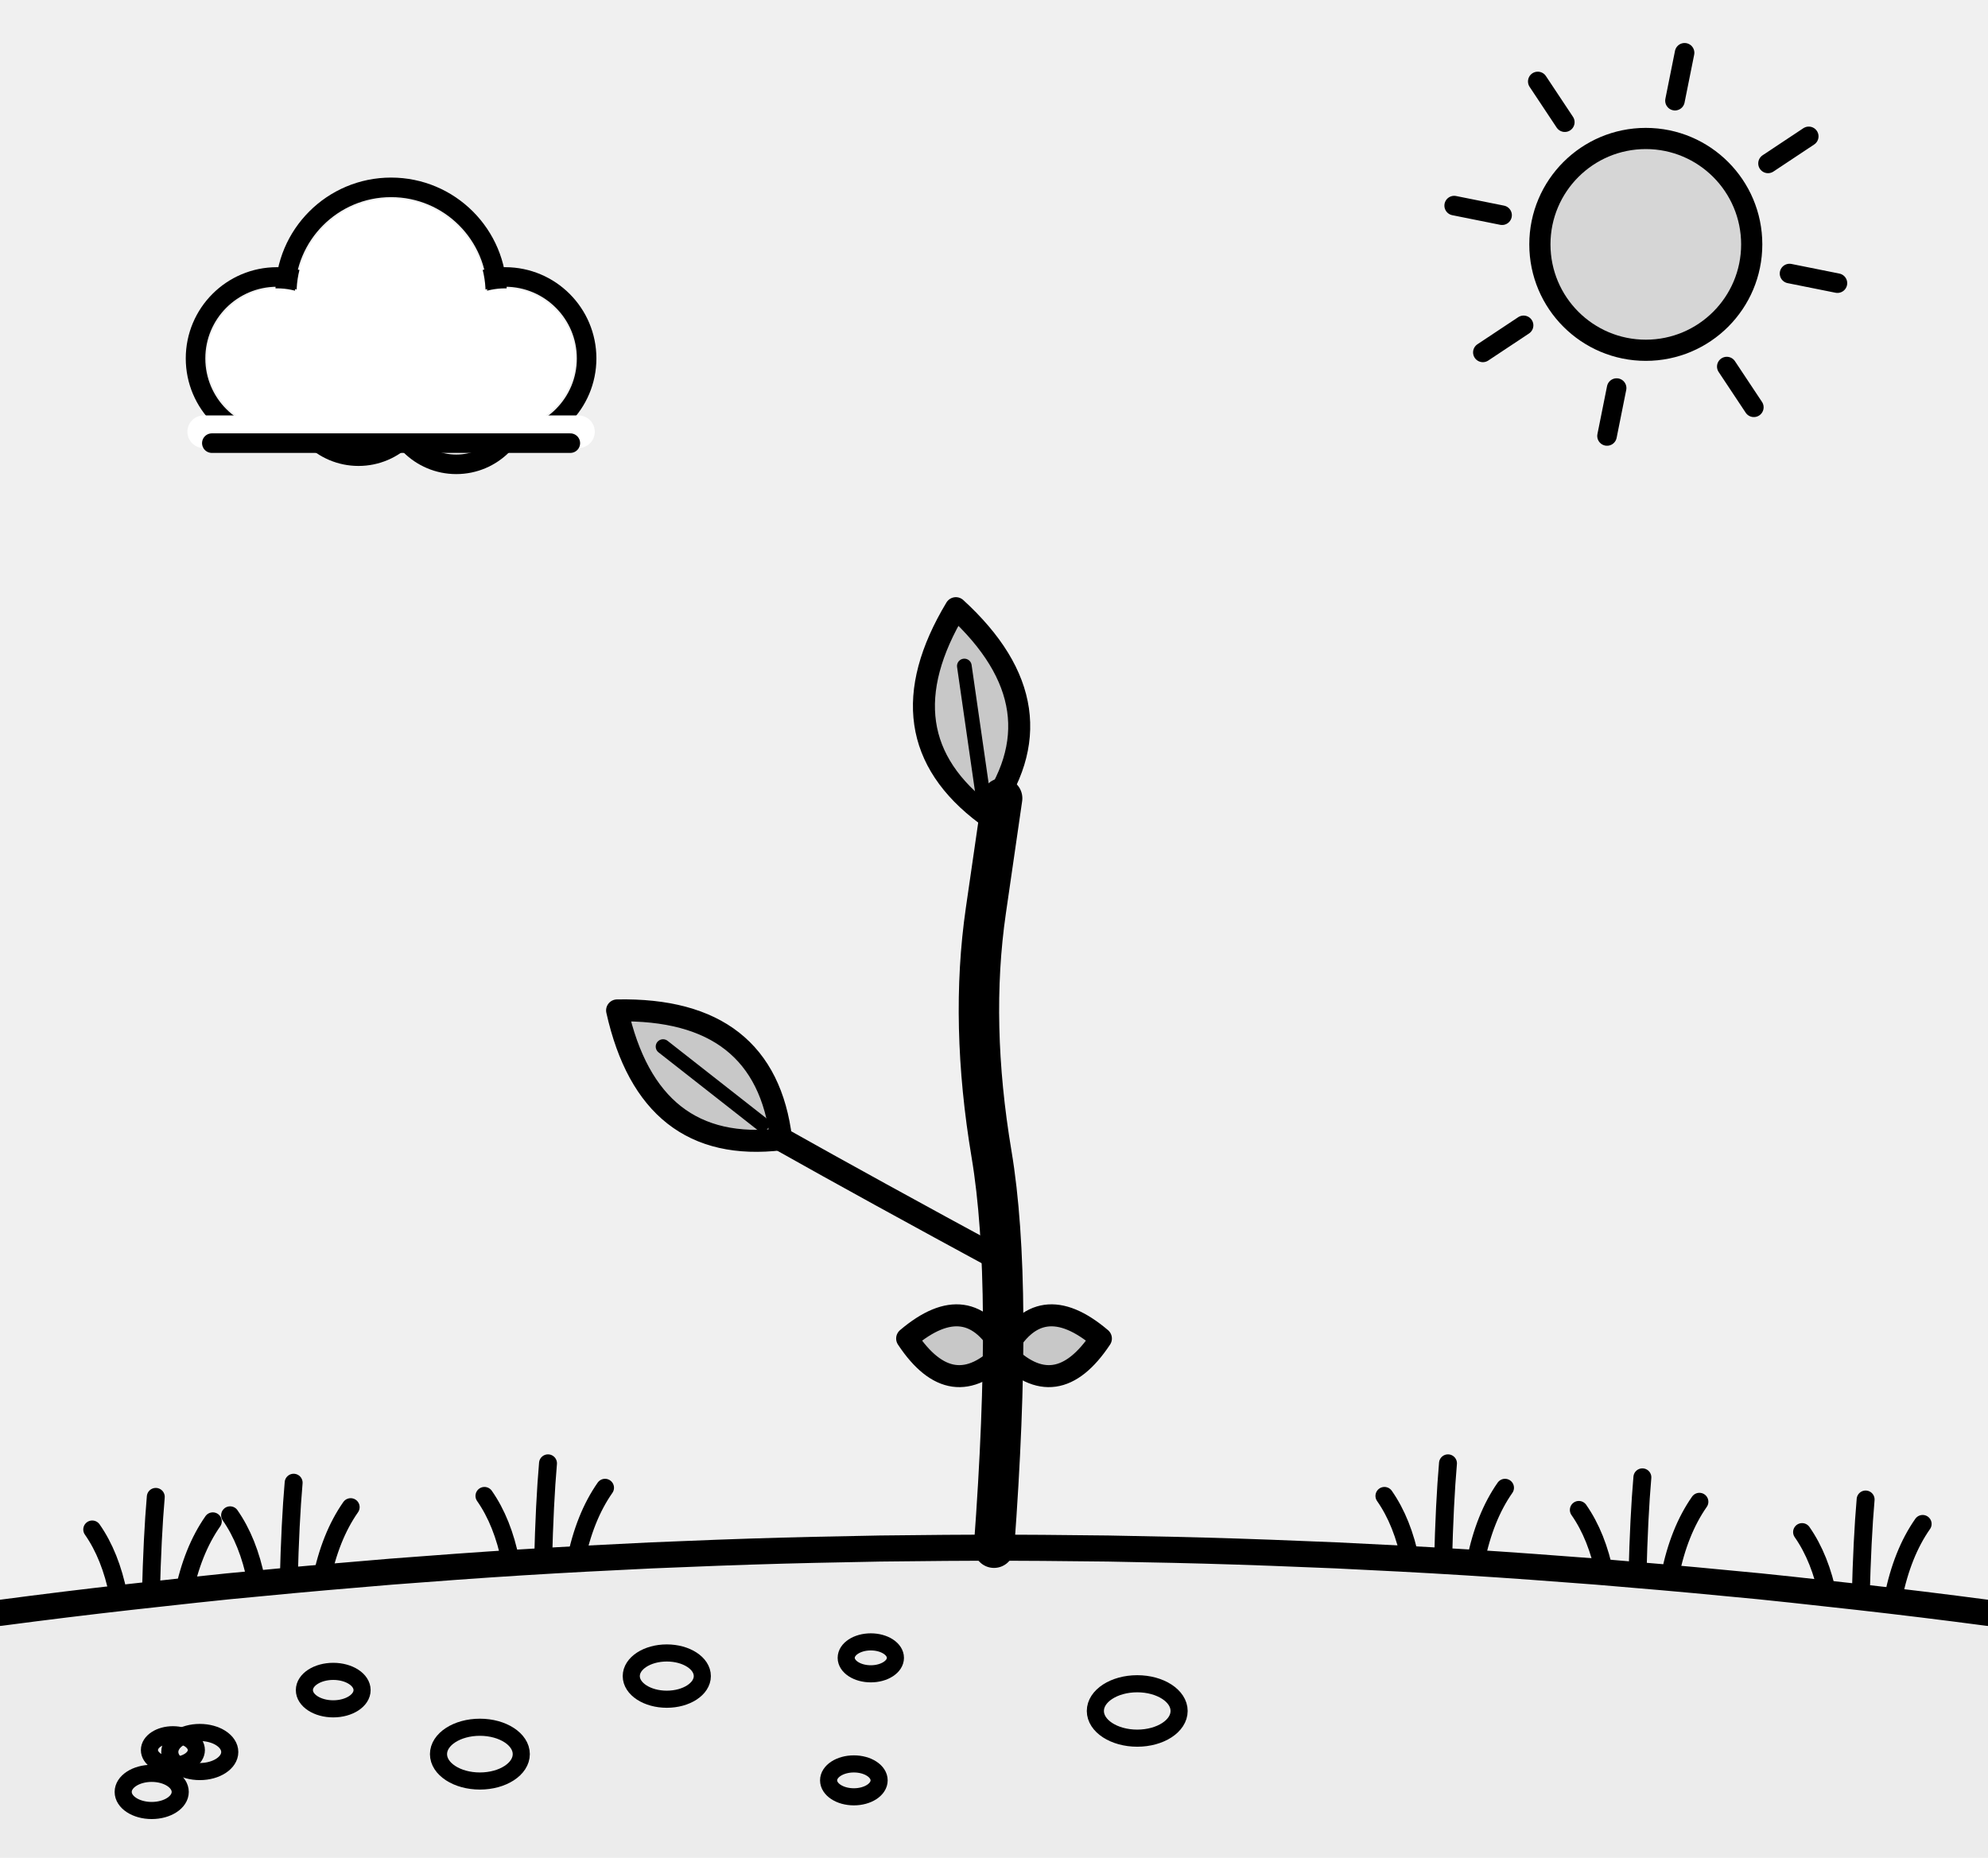
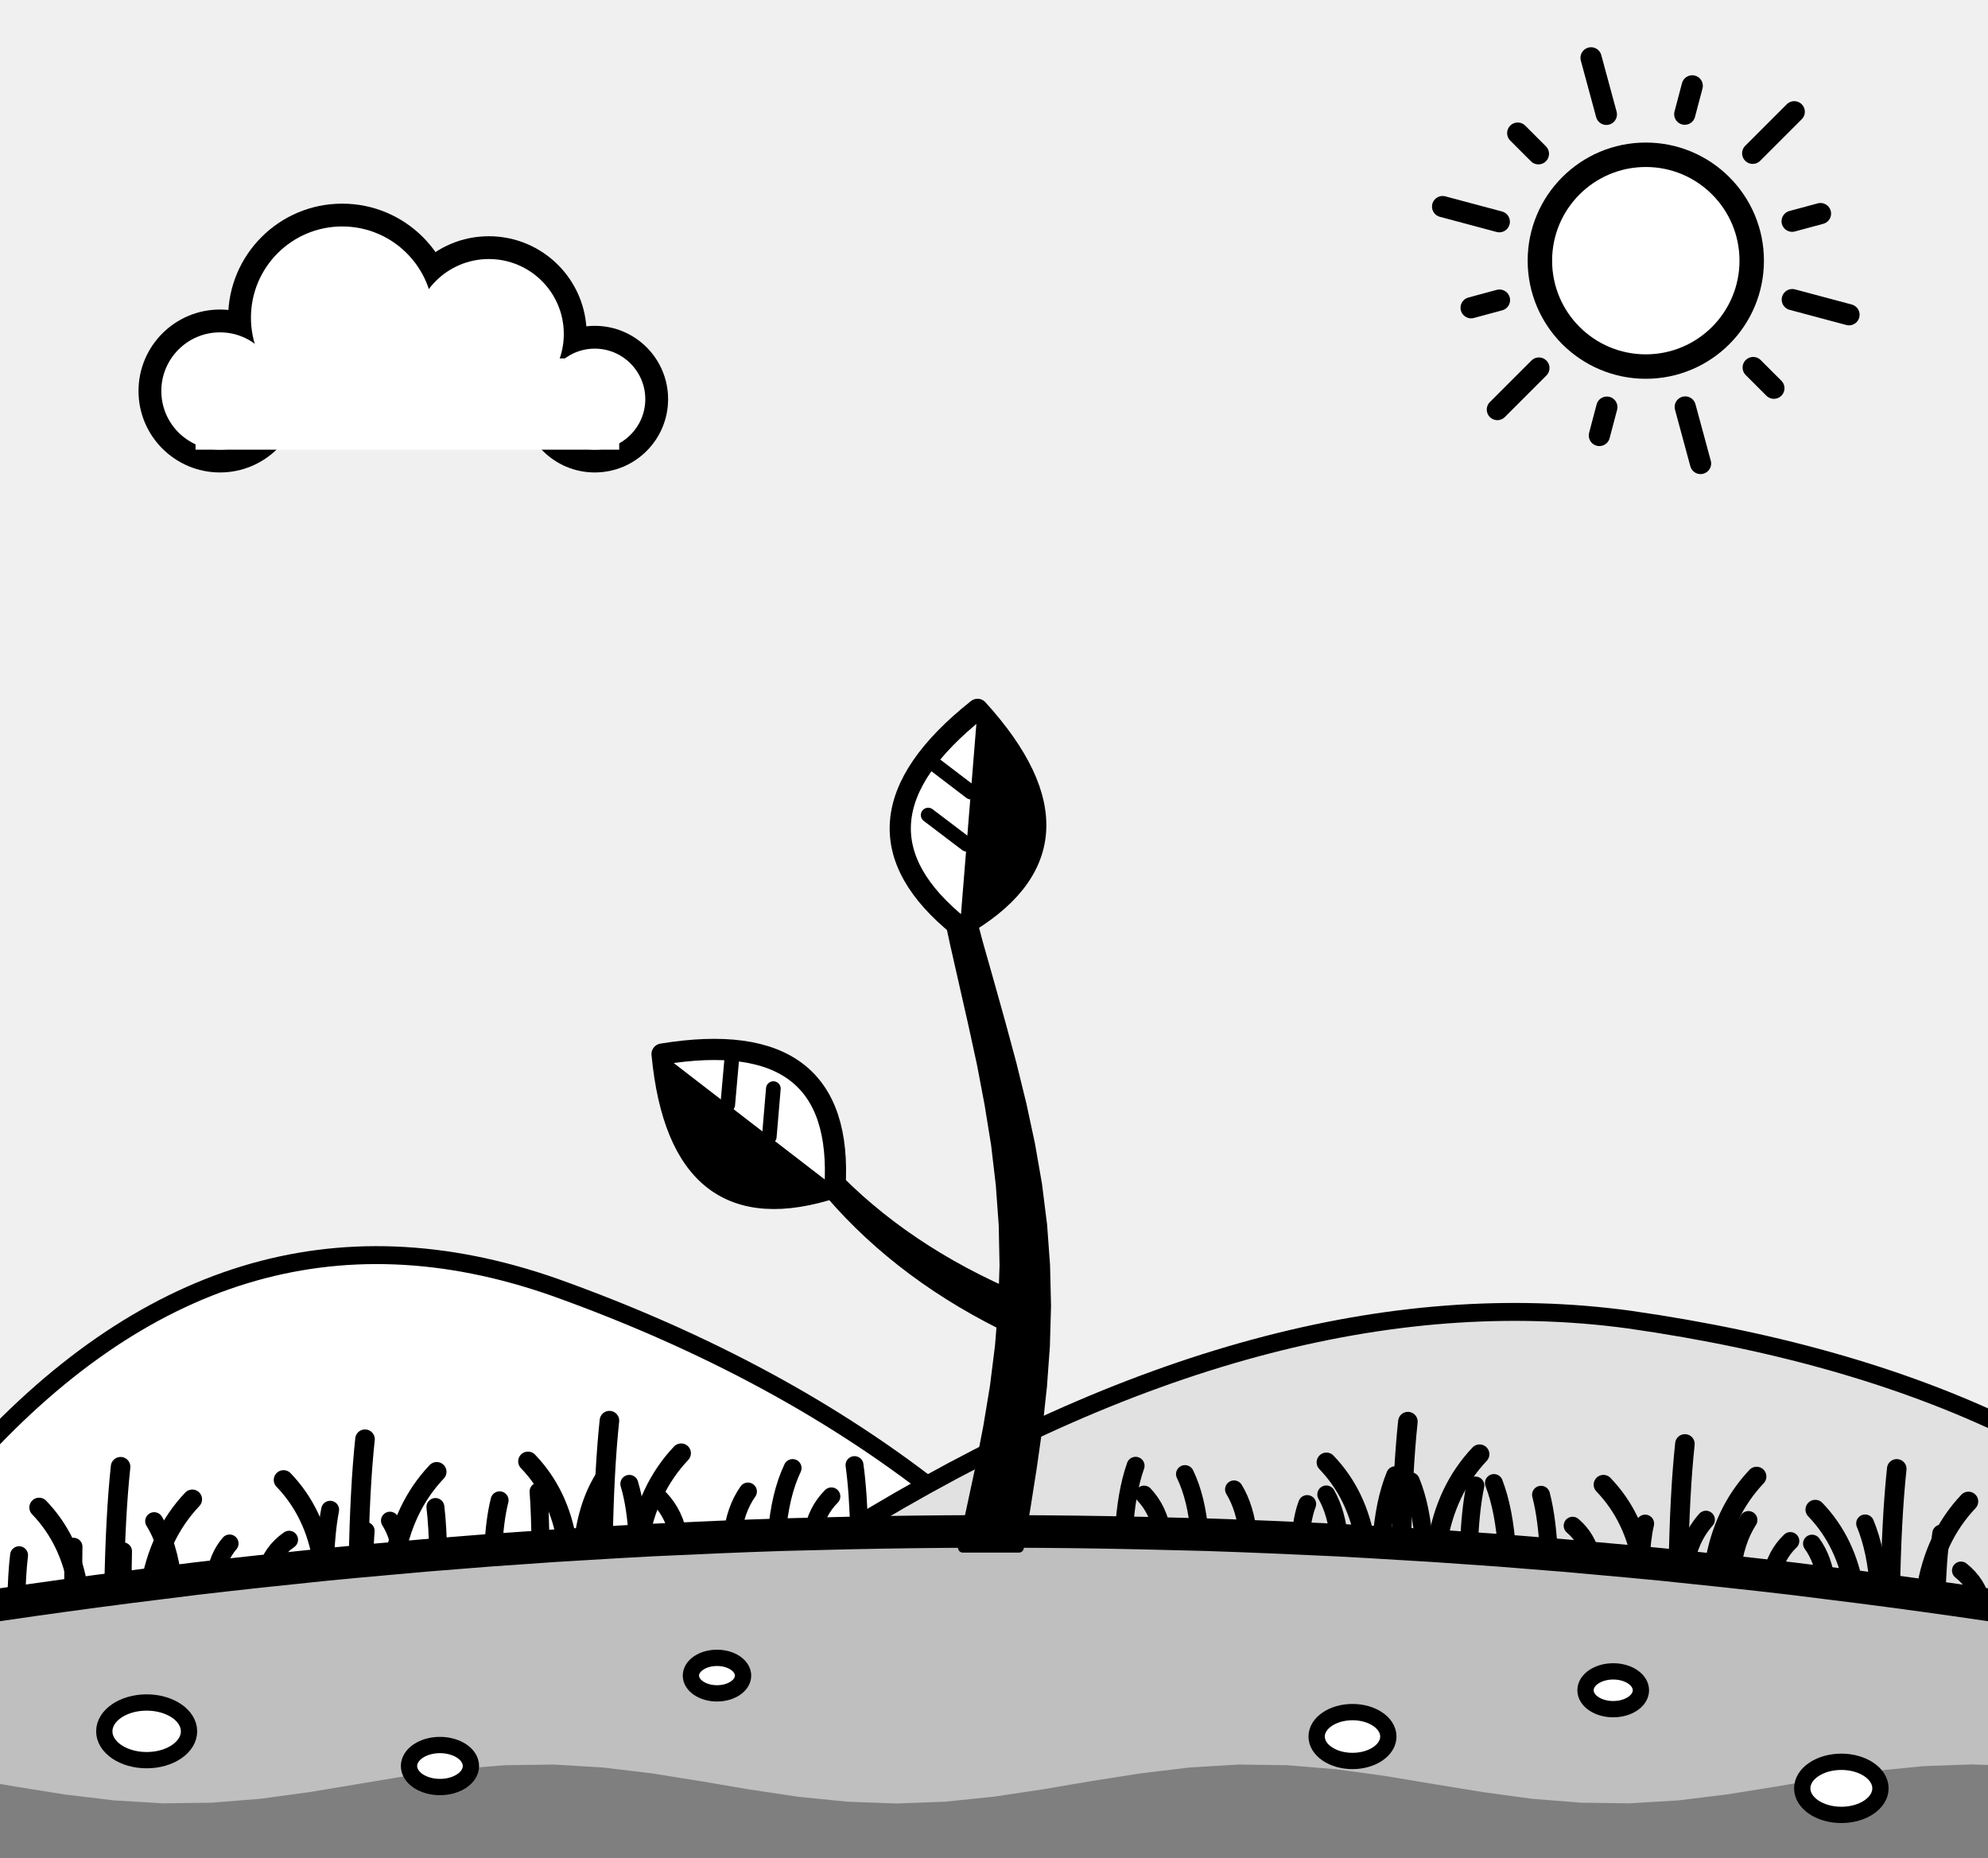
<svg xmlns="http://www.w3.org/2000/svg" width="122" height="114" viewBox="0 0 122 114">
-   <g id="shade">
-     <circle cx="101" cy="15" r="6.5" fill="rgb(214,214,214)" />
-     <path d="M0,99 L2,98.74 L4,98.49 L6,98.25 L8,98.02 L10,97.8 L12,97.58 L14,97.37 L16,97.18 L18,96.99 L20,96.81 L22,96.64 L24,96.47 L26,96.32 L28,96.17 L30,96.03 L32,95.9 L34,95.78 L36,95.67 L38,95.57 L40,95.47 L42,95.39 L44,95.31 L46,95.24 L48,95.18 L50,95.13 L52,95.09 L54,95.05 L56,95.03 L58,95.01 L60,95 L62,95 L64,95.01 L66,95.03 L68,95.05 L70,95.09 L72,95.13 L74,95.18 L76,95.24 L78,95.31 L80,95.39 L82,95.47 L84,95.57 L86,95.67 L88,95.78 L90,95.9 L92,96.03 L94,96.17 L96,96.32 L98,96.47 L100,96.64 L102,96.81 L104,96.99 L106,97.18 L108,97.37 L110,97.58 L112,97.8 L114,98.02 L116,98.25 L118,98.49 L120,98.74 L122,99 L122,114 L0,114 Z" fill="rgb(236,236,236)" />
-     <path d="M47.94,69.93 Q46.97,61.84 37.87,62.02 Q39.85,70.9 47.94,69.93 Z" fill="rgb(200,200,200)" />
-     <path d="M60.5,50 Q65.37,43.47 58.66,37.33 Q53.97,45.13 60.5,50 Z" fill="rgb(200,200,200)" />
-     <path d="M61.62,83 Q59.46,78.94 55.67,82.16 Q58.42,86.31 61.62,83 Z" fill="rgb(200,200,200)" />
-     <path d="M61.62,83 Q64.81,86.31 67.56,82.16 Q63.77,78.94 61.62,83 Z" fill="rgb(200,200,200)" />
-   </g>
-   <g id="ink" fill="none" stroke="#000" stroke-linecap="round" stroke-linejoin="round">
-     <circle cx="101" cy="15" r="6.5" stroke-width="1.3" />
-     <path d="M109.82,16.79 L112.76,17.38" stroke-width="1.2" />
-     <path d="M105.97,22.5 L107.63,25" stroke-width="1.2" />
-     <path d="M99.21,23.82 L98.62,26.76" stroke-width="1.2" />
-     <path d="M93.5,19.97 L91,21.63" stroke-width="1.2" />
-     <path d="M92.18,13.21 L89.24,12.62" stroke-width="1.2" />
-     <path d="M96.03,7.5 L94.37,5" stroke-width="1.2" />
-     <path d="M102.79,6.18 L103.38,3.24" stroke-width="1.2" />
-     <path d="M108.5,10.03 L111,8.37" stroke-width="1.2" />
-     <circle cx="17" cy="22" r="5" stroke-width="1.2" />
-     <circle cx="24" cy="18" r="6.5" stroke-width="1.2" />
-     <circle cx="31" cy="22" r="5" stroke-width="1.2" />
-     <circle cx="22" cy="24" r="4" stroke-width="1.2" />
-     <circle cx="28" cy="24.5" r="4" stroke-width="1.2" />
-     <circle cx="17" cy="22" r="4.3" fill="#fff" stroke="none" />
-     <circle cx="24" cy="18" r="5.8" fill="#fff" stroke="none" />
-     <circle cx="31" cy="22" r="4.3" fill="#fff" stroke="none" />
-     <circle cx="22" cy="24" r="3.3" fill="#fff" stroke="none" />
-     <circle cx="28" cy="24.5" r="3.3" fill="#fff" stroke="none" />
-     <path d="M12.5,26.5 L35.5,26.5" stroke="#fff" stroke-width="2" />
-     <path d="M13,27.2 L35,27.2" stroke-width="1.2" />
-     <path d="M0,99 L2,98.74 L4,98.49 L6,98.25 L8,98.02 L10,97.8 L12,97.58 L14,97.37 L16,97.18 L18,96.99 L20,96.81 L22,96.64 L24,96.47 L26,96.32 L28,96.17 L30,96.03 L32,95.9 L34,95.78 L36,95.67 L38,95.57 L40,95.47 L42,95.39 L44,95.31 L46,95.24 L48,95.18 L50,95.13 L52,95.09 L54,95.05 L56,95.03 L58,95.01 L60,95 L62,95 L64,95.01 L66,95.03 L68,95.05 L70,95.09 L72,95.13 L74,95.18 L76,95.24 L78,95.31 L80,95.39 L82,95.47 L84,95.57 L86,95.67 L88,95.78 L90,95.9 L92,96.03 L94,96.17 L96,96.32 L98,96.47 L100,96.64 L102,96.81 L104,96.99 L106,97.18 L108,97.37 L110,97.58 L112,97.8 L114,98.02 L116,98.25 L118,98.49 L120,98.74 L122,99" stroke-width="1.6" />
-     <ellipse cx="40.92" cy="102.88" rx="2.18" ry="1.42" stroke-width="1.05" />
-     <ellipse cx="12.26" cy="107.54" rx="1.84" ry="1.2" stroke-width="1.05" />
-     <ellipse cx="10.61" cy="107.42" rx="1.44" ry="0.94" stroke-width="1.05" />
-     <ellipse cx="53.44" cy="101.76" rx="1.51" ry="0.98" stroke-width="1.05" />
-     <ellipse cx="52.4" cy="109.28" rx="1.55" ry="1.01" stroke-width="1.05" />
-     <ellipse cx="29.45" cy="107.67" rx="2.54" ry="1.65" stroke-width="1.05" />
-     <ellipse cx="69.79" cy="105.02" rx="2.57" ry="1.67" stroke-width="1.05" />
-     <ellipse cx="9.31" cy="109.99" rx="1.75" ry="1.14" stroke-width="1.05" />
-     <ellipse cx="20.45" cy="103.74" rx="1.77" ry="1.15" stroke-width="1.05" />
-     <path d="M7.26,97.88 Q6.78,95.48 5.66,93.88" stroke-width="1.1" />
-     <path d="M9.26,97.88 Q9.35,94.28 9.56,91.88" stroke-width="1.1" />
-     <path d="M11.26,97.88 Q11.8,95.18 13.06,93.38" stroke-width="1.1" />
-     <path d="M15.72,97.01 Q15.24,94.61 14.12,93.01" stroke-width="1.1" />
-     <path d="M17.72,97.01 Q17.81,93.41 18.02,91.01" stroke-width="1.1" />
-     <path d="M19.72,97.01 Q20.26,94.31 21.52,92.51" stroke-width="1.1" />
-     <path d="M31.33,95.82 Q30.85,93.42 29.73,91.82" stroke-width="1.1" />
-     <path d="M33.33,95.82 Q33.42,92.22 33.63,89.82" stroke-width="1.1" />
-     <path d="M35.33,95.82 Q35.87,93.12 37.13,91.32" stroke-width="1.1" />
-     <path d="M86.56,95.82 Q86.08,93.42 84.96,91.82" stroke-width="1.1" />
-     <path d="M88.56,95.82 Q88.65,92.22 88.86,89.82" stroke-width="1.1" />
-     <path d="M90.56,95.82 Q91.1,93.12 92.36,91.32" stroke-width="1.1" />
-     <path d="M98.49,96.68 Q98.01,94.28 96.89,92.68" stroke-width="1.1" />
-     <path d="M100.49,96.68 Q100.58,93.08 100.79,90.68" stroke-width="1.1" />
-     <path d="M102.49,96.68 Q103.03,93.98 104.29,92.18" stroke-width="1.1" />
-     <path d="M112.19,98.04 Q111.71,95.64 110.59,94.04" stroke-width="1.1" />
-     <path d="M114.19,98.04 Q114.28,94.44 114.49,92.04" stroke-width="1.1" />
-     <path d="M116.19,98.04 Q116.73,95.34 117.99,93.54" stroke-width="1.1" />
-     <path d="M61,95 Q62.2,78.9 60.85,70.85 Q59.5,62.8 60.5,55.9 L61.5,49" stroke-width="2.48" />
-     <path d="M61.74,77.52 Q53.34,72.97 47.94,69.93" stroke-width="1.46" />
-     <path d="M47.94,69.93 Q46.97,61.84 37.87,62.02 Q39.85,70.9 47.94,69.93 Z" stroke-width="1.35" fill="#fff" fill-opacity="0" />
-     <path d="M46.76,69 L40.69,64.24" stroke-width="0.9" />
-     <path d="M60.5,50 Q65.37,43.47 58.66,37.33 Q53.97,45.13 60.5,50 Z" stroke-width="1.35" fill="#fff" fill-opacity="0" />
-     <path d="M60.28,48.52 L59.18,40.88" stroke-width="0.9" />
-     <path d="M61.62,83 Q59.46,78.94 55.67,82.16 Q58.42,86.31 61.62,83 Z" stroke-width="1.35" fill="#fff" fill-opacity="0" />
-     <path d="M61.62,83 Q64.81,86.31 67.56,82.16 Q63.77,78.94 61.62,83 Z" stroke-width="1.35" fill="#fff" fill-opacity="0" />
+   <g stroke-linecap="round" stroke-linejoin="round">
+     <path d="M109.99,18.39 L113.47,19.32" fill="none" stroke="#000" stroke-width="1.3" />
+     <path d="M107.59,22.56 L108.86,23.83" fill="none" stroke="#000" stroke-width="1.3" />
+     <path d="M103.42,24.98 L104.36,28.45" fill="none" stroke="#000" stroke-width="1.3" />
+     <path d="M98.61,24.99 L98.15,26.73" fill="none" stroke="#000" stroke-width="1.3" />
+     <path d="M94.44,22.59 L91.89,25.14" fill="none" stroke="#000" stroke-width="1.3" />
+     <path d="M92.02,18.42 L90.28,18.89" fill="none" stroke="#000" stroke-width="1.3" />
+     <path d="M92.01,13.61 L88.53,12.68" fill="none" stroke="#000" stroke-width="1.3" />
+     <path d="M94.41,9.44 L93.14,8.17" fill="none" stroke="#000" stroke-width="1.3" />
+     <path d="M98.58,7.02 L97.64,3.55" fill="none" stroke="#000" stroke-width="1.3" />
+     <path d="M103.39,7.01 L103.85,5.27" fill="none" stroke="#000" stroke-width="1.3" />
+     <path d="M107.56,9.41 L110.11,6.86" fill="none" stroke="#000" stroke-width="1.3" />
+     <path d="M109.98,13.58 L111.72,13.11" fill="none" stroke="#000" stroke-width="1.3" />
+     <circle cx="101" cy="16" r="6.5" fill="#fff" stroke="#000" stroke-width="1.5" />
+     <clipPath id="c1">
+       <rect x="0" y="0" width="122" height="29" />
+     </clipPath>
+     <g clip-path="url(#c1)">
+       <circle cx="13.5" cy="24" r="5" fill="#000" />
+       <circle cx="21" cy="19.5" r="7" fill="#000" />
+       <circle cx="30" cy="20.5" r="6" fill="#000" />
+       <circle cx="36.5" cy="24.5" r="4.5" fill="#000" />
+     </g>
+     <clipPath id="c2">
+       <rect x="0" y="0" width="122" height="27.6" />
+     </clipPath>
+     <g clip-path="url(#c2)">
+       <circle cx="13.5" cy="24" r="3.6" fill="#fff" />
+       <circle cx="21" cy="19.5" r="5.6" fill="#fff" />
+       <circle cx="30" cy="20.5" r="4.6" fill="#fff" />
+       <circle cx="36.5" cy="24.5" r="3.1" fill="#fff" />
+       <rect x="12" y="22" width="26" height="6" fill="#fff" />
+     </g>
+     <path d="M-2,90 Q14,72 34,79 Q48,84 58,92 L58,110 L-2,110 Z" fill="#fff" stroke="#000" stroke-width="1.1" />
+     <path d="M52,94 Q78,78 100,81 Q114,83 124,88 L124,110 L52,110 Z" fill="#e1e1e1" stroke="#000" stroke-width="1.1" />
+     <path d="M-2,98.8 L0,98.5 L2,98.21 L4,97.93 L6,97.66 L8,97.4 L10,97.15 L12,96.9 L14,96.67 L16,96.45 L18,96.24 L20,96.03 L22,95.84 L24,95.66 L26,95.48 L28,95.32 L30,95.16 L32,95.02 L34,94.88 L36,94.76 L38,94.64 L40,94.53 L42,94.44 L44,94.35 L46,94.27 L48,94.2 L50,94.15 L52,94.1 L54,94.06 L56,94.03 L58,94.01 L60,94 L62,94 L64,94.01 L66,94.03 L68,94.06 L70,94.1 L72,94.15 L74,94.2 L76,94.27 L78,94.35 L80,94.44 L82,94.53 L84,94.64 L86,94.76 L88,94.88 L90,95.02 L92,95.16 L94,95.32 L96,95.48 L98,95.66 L100,95.84 L102,96.03 L104,96.24 L106,96.45 L108,96.67 L110,96.9 L112,97.15 L114,97.4 L116,97.66 L118,97.93 L120,98.21 L122,98.5 L124,98.8 L124,116 L-2,116 Z" fill="#bfbfbf" />
+     <path d="M-2,109.16 L1,109.67 L4,110.15 L7,110.51 L10,110.69 L13,110.65 L16,110.41 L19,110 L22,109.5 L25,109 L28,108.59 L31,108.35 L34,108.31 L37,108.49 L40,108.85 L43,109.33 L46,109.84 L49,110.29 L52,110.59 L55,110.7 L58,110.59 L61,110.28 L64,109.83 L67,109.32 L70,108.85 L73,108.49 L76,108.31 L79,108.35 L82,108.6 L85,109.01 L88,109.51 L91,110 L94,110.41 L97,110.65 L100,110.69 L103,110.51 L106,110.14 L109,109.66 L112,109.15 L115,108.71 L118,108.41 L121,108.3 L124,108.41 L124,116 L-2,116 Z" fill="#7f7f7f" />
+     <ellipse cx="9" cy="106.27" rx="2.6" ry="1.77" fill="#fff" stroke="#000" stroke-width="1" />
+     <ellipse cx="27" cy="108.4" rx="1.9" ry="1.29" fill="#fff" stroke="#000" stroke-width="1" />
+     <ellipse cx="44" cy="102.85" rx="1.6" ry="1.09" fill="#fff" stroke="#000" stroke-width="1" />
+     <ellipse cx="83" cy="106.59" rx="2.2" ry="1.5" fill="#fff" stroke="#000" stroke-width="1" />
+     <ellipse cx="99" cy="103.75" rx="1.7" ry="1.16" fill="#fff" stroke="#000" stroke-width="1" />
+     <ellipse cx="113" cy="109.77" rx="2.4" ry="1.63" fill="#fff" stroke="#000" stroke-width="1" />
+     <path d="M1,98.35 q0.03,-1.73 0.17,-2.89" fill="none" stroke="#000" stroke-width="1.1" />
+     <path d="M4.49,97.86 q0,-1.75 0.02,-2.92" fill="none" stroke="#000" stroke-width="1.1" />
+     <path d="M7.52,97.46 q0.01,-1.35 0.03,-2.24" fill="none" stroke="#000" stroke-width="1.1" />
+     <path d="M10.6,97.07 q-0.23,-2.22 -1.14,-3.7" fill="none" stroke="#000" stroke-width="1.1" />
+     <path d="M13.22,96.76 q0.17,-1.21 0.87,-2.02" fill="none" stroke="#000" stroke-width="1.1" />
+     <path d="M16.39,96.41 q0.27,-1.14 1.35,-1.9" fill="none" stroke="#000" stroke-width="1.1" />
+     <path d="M19.94,96.04 q0.06,-2.02 0.32,-3.37" fill="none" stroke="#000" stroke-width="1.1" />
+     <path d="M22.36,95.81 q0.02,-1.1 0.08,-1.84" fill="none" stroke="#000" stroke-width="1.1" />
+     <path d="M24.65,95.6 q-0.14,-1.35 -0.72,-2.26" fill="none" stroke="#000" stroke-width="1.1" />
+     <path d="M26.89,95.41 q-0.03,-1.75 -0.17,-2.91" fill="none" stroke="#000" stroke-width="1.1" />
+     <path d="M30.27,95.14 q0.08,-1.83 0.39,-3.05" fill="none" stroke="#000" stroke-width="1.1" />
+     <path d="M33.17,94.94 q-0.02,-2.03 -0.12,-3.39" fill="none" stroke="#000" stroke-width="1.1" />
+     <path d="M35.76,94.77 q0.28,-2.52 1.39,-4.19" fill="none" stroke="#000" stroke-width="1.1" />
+     <path d="M39.14,94.58 q-0.1,-2.1 -0.52,-3.5" fill="none" stroke="#000" stroke-width="1.1" />
+     <path d="M41.66,94.45 q-0.24,-1.5 -1.2,-2.49" fill="none" stroke="#000" stroke-width="1.1" />
+     <path d="M44.93,94.31 q0.19,-1.66 0.97,-2.76" fill="none" stroke="#000" stroke-width="1.1" />
+     <path d="M47.67,94.21 q0.19,-2.46 0.97,-4.1" fill="none" stroke="#000" stroke-width="1.1" />
+     <path d="M49.87,94.15 q0.23,-1.38 1.15,-2.3" fill="none" stroke="#000" stroke-width="1.1" />
+     <path d="M52.73,94.08 q-0.06,-2.49 -0.29,-4.15" fill="none" stroke="#000" stroke-width="1.1" />
+     <path d="M68.97,94.08 q0.14,-2.47 0.72,-4.11" fill="none" stroke="#000" stroke-width="1.1" />
+     <path d="M71.33,94.13 q-0.22,-1.43 -1.12,-2.39" fill="none" stroke="#000" stroke-width="1.1" />
+     <path d="M73.62,94.19 q-0.18,-2.23 -0.9,-3.71" fill="none" stroke="#000" stroke-width="1.1" />
+     <path d="M76.6,94.29 q-0.17,-1.72 -0.87,-2.87" fill="none" stroke="#000" stroke-width="1.1" />
+     <path d="M79.82,94.43 q0.08,-1.27 0.4,-2.11" fill="none" stroke="#000" stroke-width="1.1" />
+     <path d="M82.19,94.54 q-0.16,-1.69 -0.8,-2.81" fill="none" stroke="#000" stroke-width="1.1" />
+     <path d="M84.77,94.68 q0.17,-2.48 0.85,-4.13" fill="none" stroke="#000" stroke-width="1.1" />
+     <path d="M87.39,94.84 q-0.16,-2.35 -0.81,-3.92" fill="none" stroke="#000" stroke-width="1.1" />
+     <path d="M90.14,95.03 q0.08,-2.31 0.4,-3.85" fill="none" stroke="#000" stroke-width="1.1" />
+     <path d="M92.48,95.2 q-0.16,-2.5 -0.8,-4.17" fill="none" stroke="#000" stroke-width="1.1" />
+     <path d="M95.05,95.4 q-0.1,-2.19 -0.48,-3.65" fill="none" stroke="#000" stroke-width="1.1" />
+     <path d="M97.66,95.63 q-0.23,-1.19 -1.15,-1.98" fill="none" stroke="#000" stroke-width="1.1" />
+     <path d="M100.68,95.9 q0.06,-1.43 0.28,-2.38" fill="none" stroke="#000" stroke-width="1.1" />
+     <path d="M103.4,96.17 q0.26,-1.73 1.29,-2.89" fill="none" stroke="#000" stroke-width="1.1" />
+     <path d="M106.27,96.48 q0.21,-1.91 1.03,-3.18" fill="none" stroke="#000" stroke-width="1.1" />
+     <path d="M108.73,96.76 q0.23,-1.3 1.14,-2.17" fill="none" stroke="#000" stroke-width="1.1" />
+     <path d="M112.07,97.15 q-0.17,-1.44 -0.87,-2.4" fill="none" stroke="#000" stroke-width="1.1" />
+     <path d="M115.31,97.57 q-0.17,-2.43 -0.85,-4.06" fill="none" stroke="#000" stroke-width="1.1" />
+     <path d="M118.84,98.05 q0.06,-2.35 0.29,-3.92" fill="none" stroke="#000" stroke-width="1.1" />
+     <path d="M121.63,98.45 q-0.26,-1.23 -1.29,-2.05" fill="none" stroke="#000" stroke-width="1.1" />
+     <path d="M4.8,97.53 q-0.48,-3 -2.4,-5" fill="none" stroke="#000" stroke-width="1.2" />
+     <path d="M7,97.53 q0.08,-4.5 0.4,-7.5" fill="none" stroke="#000" stroke-width="1.2" />
+     <path d="M9.2,97.53 q0.52,-3.3 2.6,-5.5" fill="none" stroke="#000" stroke-width="1.2" />
+     <path d="M19.8,95.84 q-0.48,-3 -2.4,-5" fill="none" stroke="#000" stroke-width="1.2" />
+     <path d="M22,95.84 q0.08,-4.5 0.4,-7.5" fill="none" stroke="#000" stroke-width="1.2" />
+     <path d="M24.2,95.84 q0.52,-3.3 2.6,-5.5" fill="none" stroke="#000" stroke-width="1.2" />
+     <path d="M34.8,94.7 q-0.48,-3 -2.4,-5" fill="none" stroke="#000" stroke-width="1.2" />
+     <path d="M37,94.7 q0.08,-4.5 0.4,-7.5" fill="none" stroke="#000" stroke-width="1.2" />
+     <path d="M39.2,94.7 q0.52,-3.3 2.6,-5.5" fill="none" stroke="#000" stroke-width="1.2" />
+     <path d="M83.8,94.76 q-0.48,-3 -2.4,-5" fill="none" stroke="#000" stroke-width="1.2" />
+     <path d="M86,94.76 q0.08,-4.5 0.4,-7.5" fill="none" stroke="#000" stroke-width="1.2" />
+     <path d="M88.2,94.76 q0.52,-3.3 2.6,-5.5" fill="none" stroke="#000" stroke-width="1.2" />
+     <path d="M100.8,96.13 q-0.48,-3 -2.4,-5" fill="none" stroke="#000" stroke-width="1.2" />
+     <path d="M103,96.13 q0.08,-4.5 0.4,-7.5" fill="none" stroke="#000" stroke-width="1.2" />
+     <path d="M105.2,96.13 q0.52,-3.3 2.6,-5.5" fill="none" stroke="#000" stroke-width="1.2" />
+     <path d="M113.8,97.66 q-0.48,-3 -2.4,-5" fill="none" stroke="#000" stroke-width="1.2" />
+     <path d="M116,97.66 q0.08,-4.5 0.4,-7.5" fill="none" stroke="#000" stroke-width="1.2" />
+     <path d="M118.2,97.66 q0.52,-3.3 2.6,-5.5" fill="none" stroke="#000" stroke-width="1.2" />
+     <path d="M-2,98.8 L0,98.5 L2,98.21 L4,97.93 L6,97.66 L8,97.4 L10,97.15 L12,96.9 L14,96.67 L16,96.45 L18,96.24 L20,96.03 L22,95.84 L24,95.66 L26,95.48 L28,95.32 L30,95.16 L32,95.02 L34,94.88 L36,94.76 L38,94.64 L40,94.53 L42,94.44 L44,94.35 L46,94.27 L48,94.2 L50,94.15 L52,94.1 L54,94.06 L56,94.03 L58,94.01 L60,94 L62,94 L64,94.01 L66,94.03 L68,94.06 L70,94.1 L72,94.15 L74,94.2 L76,94.27 L78,94.35 L80,94.44 L82,94.53 L84,94.64 L86,94.76 L88,94.88 L90,95.02 L92,95.16 L94,95.32 L96,95.48 L98,95.66 L100,95.84 L102,96.03 L104,96.24 L106,96.45 L108,96.67 L110,96.9 L112,97.15 L114,97.4 L116,97.66 L118,97.93 L120,98.21 L122,98.5 L124,98.8" fill="none" stroke="#000" stroke-width="2" />
+     <path d="M59.09,95 L59.63,92.53 L60.16,90.05 L60.64,87.58 L61.05,85.1 L61.36,82.62 L61.56,80.15 L61.64,77.67 L61.59,75.2 L61.41,72.72 L61.12,70.25 L60.72,67.78 L60.25,65.3 L59.71,62.82 L59.15,60.35 L58.59,57.88 L58.06,55.4 L59.36,55.4 L60.02,57.88 L60.72,60.35 L61.41,62.82 L62.08,65.3 L62.69,67.78 L63.22,70.25 L63.65,72.72 L63.96,75.2 L64.14,77.67 L64.2,80.15 L64.13,82.62 L63.95,85.1 L63.68,87.58 L63.33,90.05 L62.94,92.53 L62.53,95 Z" fill="#000" stroke="#000" stroke-width="0.6" />
+     <path d="M63.45,80 Q56.3,77.17 51.55,72.43 L50.93,73.33 Q55.39,78.5 62.25,81.75 Z" fill="#000" stroke="#000" stroke-width="0.5" />
+     <path d="M51.24,72.88 Q41.71,76.02 40.63,64.7 Q51.86,62.86 51.24,72.88 Z" fill="#fff" stroke="#000" stroke-width="1.3" />
+     <path d="M51.24,72.88 Q41.71,76.02 40.63,64.7 Z" fill="#000" />
+     <path d="M47.21,69.77 L47.46,66.82" fill="none" stroke="#000" stroke-width="0.9" />
+     <path d="M44.66,67.81 L44.92,64.86" fill="none" stroke="#000" stroke-width="0.9" />
+     <path d="M58.91,56.9 Q67.64,51.96 59.99,43.54 Q51.08,50.62 58.91,56.9 Z" fill="#fff" stroke="#000" stroke-width="1.3" />
+     <path d="M58.91,56.9 Q67.64,51.96 59.99,43.54 Z" fill="#000" />
+     <path d="M59.32,51.82 L56.96,50.03" fill="none" stroke="#000" stroke-width="0.9" />
+     <path d="M59.58,48.62 L57.22,46.82" fill="none" stroke="#000" stroke-width="0.9" />
  </g>
</svg>
